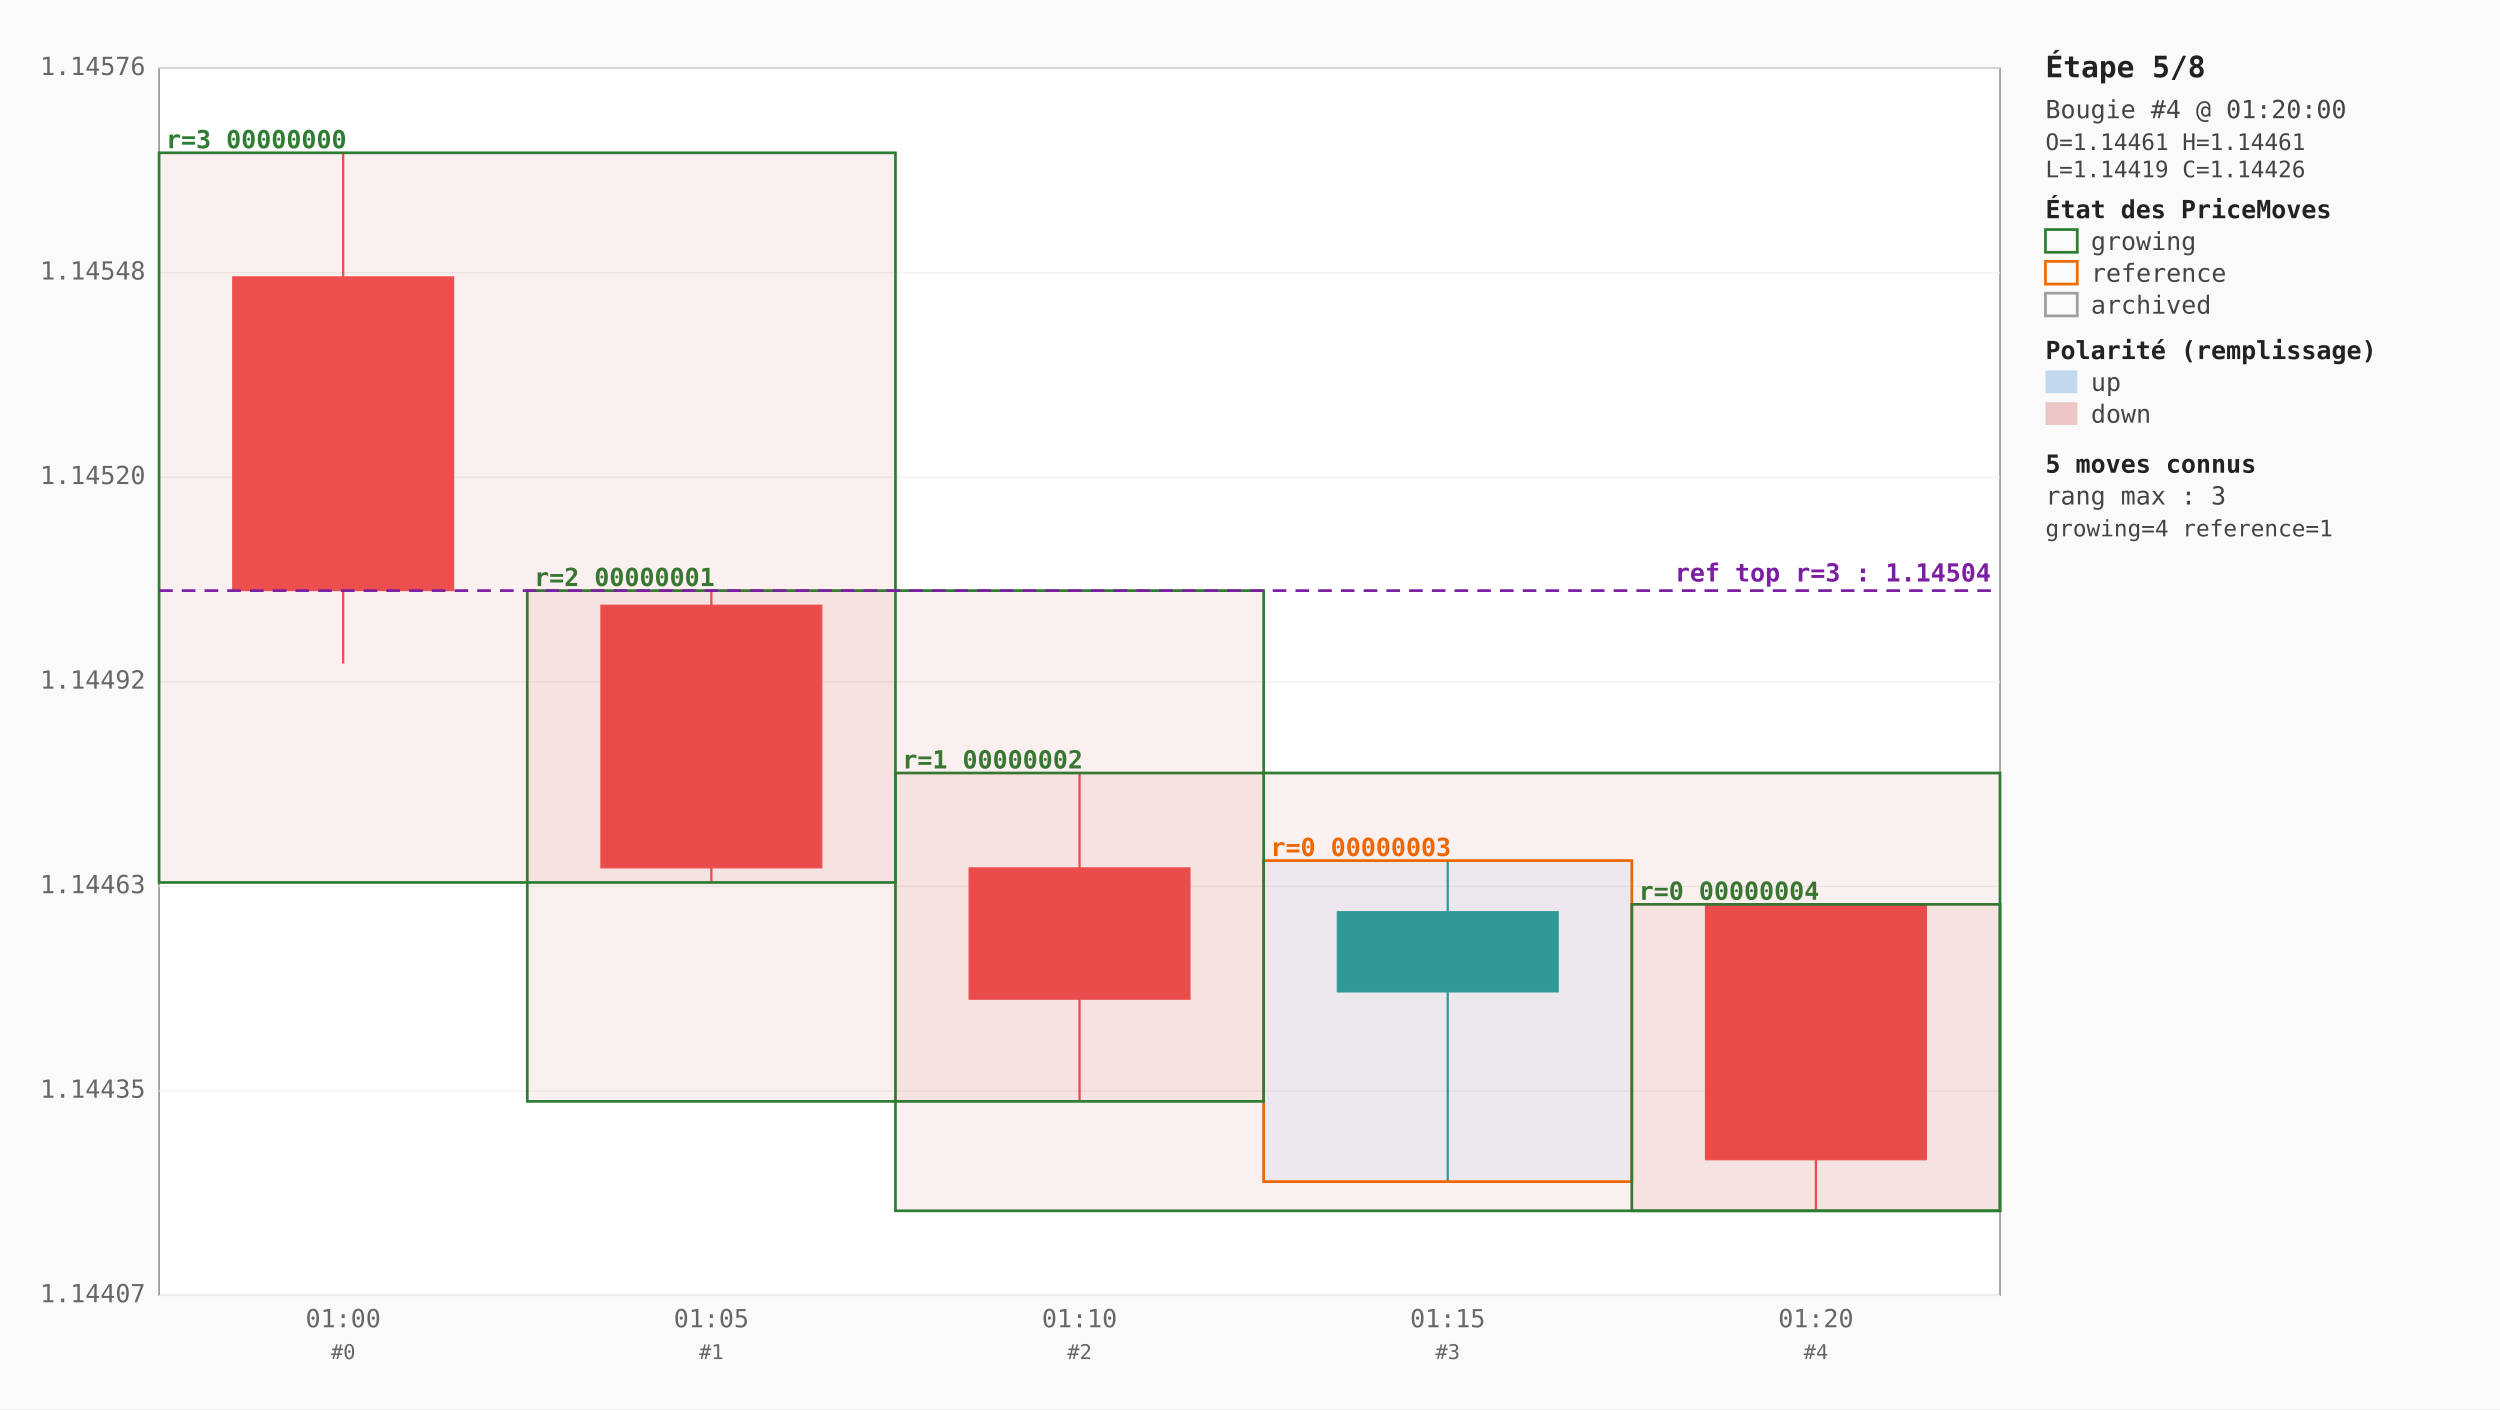
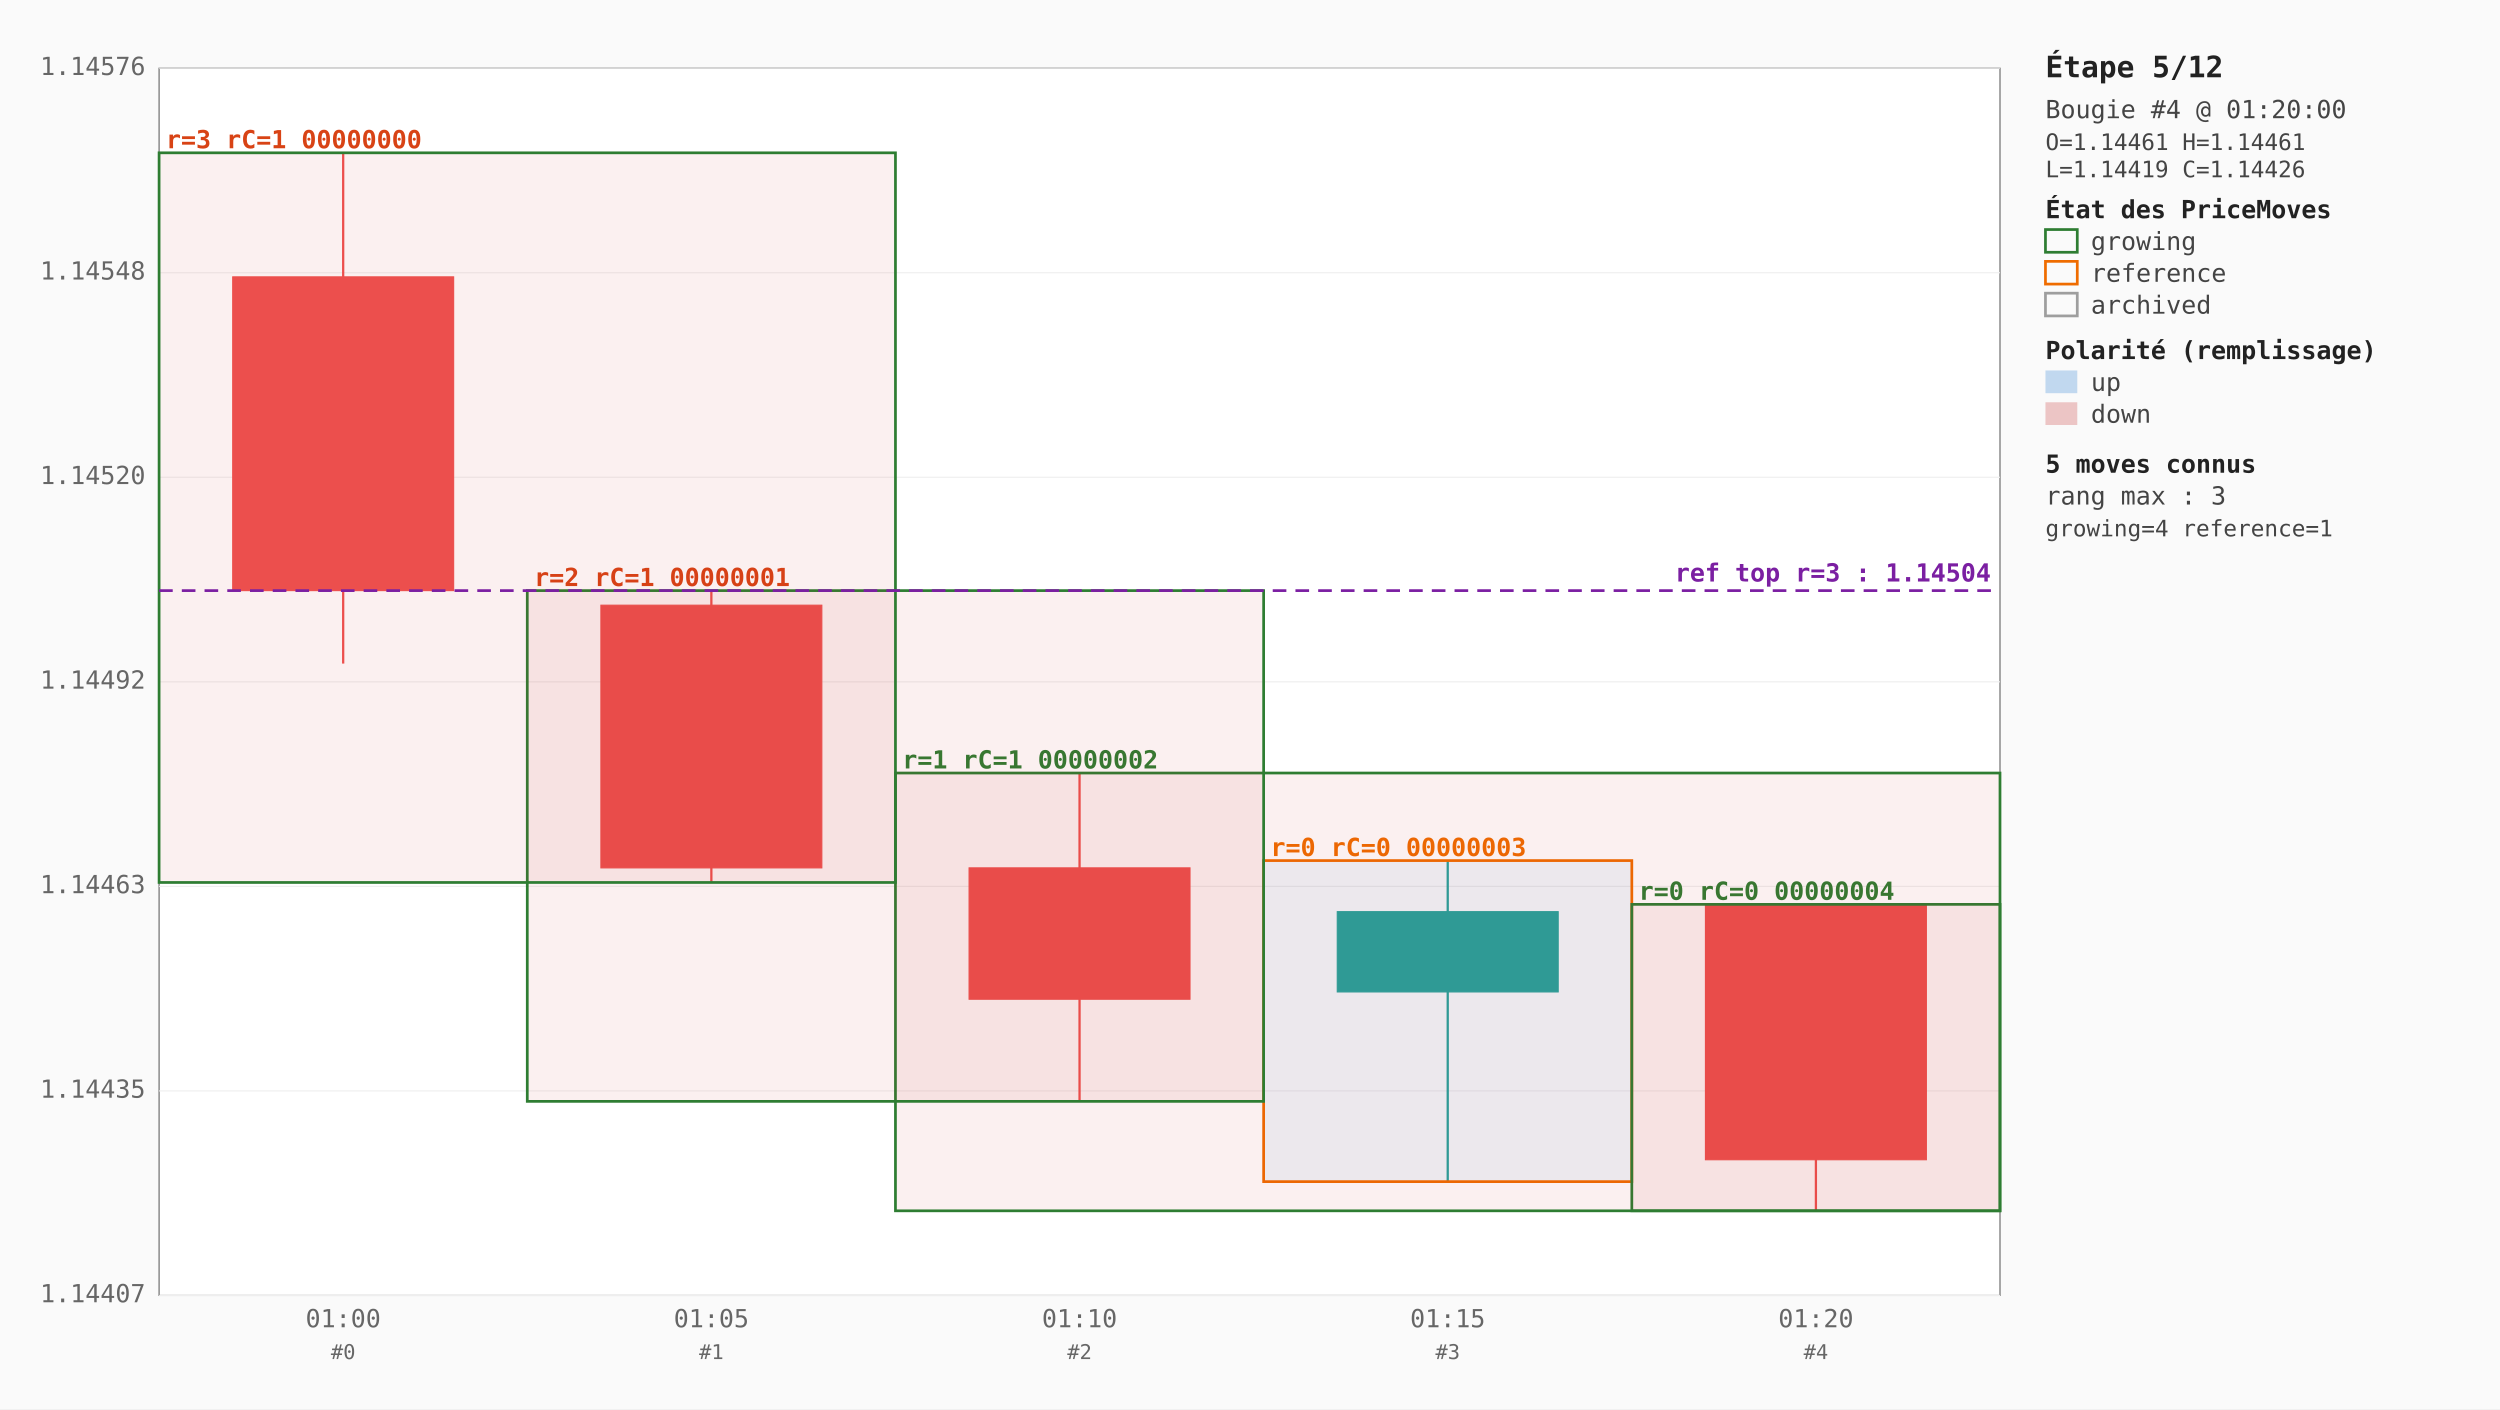
<svg xmlns="http://www.w3.org/2000/svg" width="1100" height="620" viewBox="0 0 1100 620" font-family="ui-monospace, SFMono-Regular, Menlo, monospace" font-size="11">
  <rect x="0" y="0" width="1100" height="620" fill="#fafafa" />
  <rect x="70" y="30" width="810" height="540" fill="white" stroke="#666" stroke-width="0.5" />
  <line x1="70" y1="570" x2="880" y2="570" stroke="#eee" stroke-width="0.5" />
  <text x="64" y="573" text-anchor="end" fill="#666">1.14407</text>
  <line x1="70" y1="480" x2="880" y2="480" stroke="#eee" stroke-width="0.5" />
  <text x="64" y="483" text-anchor="end" fill="#666">1.14435</text>
  <line x1="70" y1="390" x2="880" y2="390" stroke="#eee" stroke-width="0.5" />
  <text x="64" y="393" text-anchor="end" fill="#666">1.14463</text>
  <line x1="70" y1="300" x2="880" y2="300" stroke="#eee" stroke-width="0.5" />
  <text x="64" y="303" text-anchor="end" fill="#666">1.14492</text>
  <line x1="70" y1="210" x2="880" y2="210" stroke="#eee" stroke-width="0.5" />
  <text x="64" y="213" text-anchor="end" fill="#666">1.14520</text>
  <line x1="70" y1="120" x2="880" y2="120" stroke="#eee" stroke-width="0.5" />
  <text x="64" y="123" text-anchor="end" fill="#666">1.14548</text>
  <line x1="70" y1="30" x2="880" y2="30" stroke="#eee" stroke-width="0.5" />
  <text x="64" y="33" text-anchor="end" fill="#666">1.14576</text>
  <text x="151" y="584" text-anchor="middle" fill="#666">01:00</text>
  <text x="151" y="598" text-anchor="middle" fill="#666" font-size="9">#0</text>
  <text x="313" y="584" text-anchor="middle" fill="#666">01:05</text>
  <text x="313" y="598" text-anchor="middle" fill="#666" font-size="9">#1</text>
  <text x="475" y="584" text-anchor="middle" fill="#666">01:10</text>
  <text x="475" y="598" text-anchor="middle" fill="#666" font-size="9">#2</text>
  <text x="637" y="584" text-anchor="middle" fill="#666">01:15</text>
  <text x="637" y="598" text-anchor="middle" fill="#666" font-size="9">#3</text>
  <text x="799" y="584" text-anchor="middle" fill="#666">01:20</text>
  <text x="799" y="598" text-anchor="middle" fill="#666" font-size="9">#4</text>
  <line x1="151" y1="67.241" x2="151" y2="291.974" stroke="#ef5350" stroke-width="1" />
  <rect x="102.4" y="121.819" width="97.2" height="138.05" fill="#ef5350" stroke="#ef5350" stroke-width="0.5" />
  <line x1="313" y1="259.869" x2="313" y2="388.288" stroke="#ef5350" stroke-width="1" />
  <rect x="264.4" y="266.29" width="97.2" height="115.577" fill="#ef5350" stroke="#ef5350" stroke-width="0.5" />
  <line x1="475" y1="340.131" x2="475" y2="484.602" stroke="#ef5350" stroke-width="1" />
  <rect x="426.4" y="381.867" width="97.2" height="57.788" fill="#ef5350" stroke="#ef5350" stroke-width="0.5" />
  <line x1="637" y1="378.656" x2="637" y2="519.917" stroke="#26a69a" stroke-width="1" />
  <rect x="588.4" y="401.13" width="97.2" height="35.315" fill="#26a69a" stroke="#26a69a" stroke-width="0.5" />
  <line x1="799" y1="397.919" x2="799" y2="532.759" stroke="#ef5350" stroke-width="1" />
  <rect x="750.4" y="397.919" width="97.2" height="112.366" fill="#ef5350" stroke="#ef5350" stroke-width="0.5" />
  <rect x="556" y="378.656" width="162" height="141.26" fill="#1976d2" fill-opacity="0.07" stroke="#ef6c00" stroke-width="1.2" stroke-dasharray="none" />
-   <text x="559" y="376.656" fill="#ef6c00" font-weight="600">r=0 00000003</text>
+   <text x="559" y="376.656" fill="#ef6c00" font-weight="600">r=0 rC=0 00000003</text>
  <rect x="718" y="397.919" width="162" height="134.839" fill="#c62828" fill-opacity="0.07" stroke="#2e7d32" stroke-width="1.2" stroke-dasharray="none" />
-   <text x="721" y="395.919" fill="#2e7d32" font-weight="600">r=0 00000004</text>
+   <text x="721" y="395.919" fill="#2e7d32" font-weight="600">r=0 rC=0 00000004</text>
  <rect x="394" y="340.131" width="486" height="192.628" fill="#c62828" fill-opacity="0.07" stroke="#2e7d32" stroke-width="1.2" stroke-dasharray="none" />
-   <text x="397" y="338.131" fill="#2e7d32" font-weight="600">r=1 00000002</text>
+   <text x="397" y="338.131" fill="#2e7d32" font-weight="600">r=1 rC=1 00000002</text>
  <rect x="232" y="259.869" width="324" height="224.732" fill="#c62828" fill-opacity="0.07" stroke="#2e7d32" stroke-width="1.2" stroke-dasharray="none" />
-   <text x="235" y="257.869" fill="#2e7d32" font-weight="600">r=2 00000001</text>
+   <text x="235" y="257.869" fill="#d84315" font-weight="600">r=2 rC=1 00000001</text>
  <rect x="70" y="67.241" width="324" height="321.046" fill="#c62828" fill-opacity="0.07" stroke="#2e7d32" stroke-width="1.2" stroke-dasharray="none" />
-   <text x="73" y="65.241" fill="#2e7d32" font-weight="600">r=3 00000000</text>
+   <text x="73" y="65.241" fill="#d84315" font-weight="600">r=3 rC=1 00000000</text>
  <line x1="70" y1="259.869" x2="880" y2="259.869" stroke="#7b1fa2" stroke-width="1.2" stroke-dasharray="6 4" />
  <text x="876" y="255.869" text-anchor="end" fill="#7b1fa2" font-weight="600">ref top r=3 : 1.14504</text>
-   <text x="900" y="34" font-size="13" font-weight="700" fill="#222">Étape 5/8</text>
+   <text x="900" y="34" font-size="13" font-weight="700" fill="#222">Étape 5/12</text>
  <text x="900" y="52" fill="#444">Bougie #4 @ 01:20:00</text>
  <text x="900" y="66" fill="#444" font-size="10">O=1.14461 H=1.14461</text>
  <text x="900" y="78" fill="#444" font-size="10">L=1.14419 C=1.14426</text>
  <text x="900" y="96" font-weight="600" fill="#222">État des PriceMoves</text>
  <rect x="900" y="101" width="14" height="10" fill="none" stroke="#2e7d32" stroke-width="1.2" />
  <text x="920" y="110" fill="#444">growing</text>
  <rect x="900" y="115" width="14" height="10" fill="none" stroke="#ef6c00" stroke-width="1.2" />
  <text x="920" y="124" fill="#444">reference</text>
  <rect x="900" y="129" width="14" height="10" fill="none" stroke="#9e9e9e" stroke-width="1.2" />
  <text x="920" y="138" fill="#444">archived</text>
  <text x="900" y="158" font-weight="600" fill="#222">Polarité (remplissage)</text>
  <rect x="900" y="163" width="14" height="10" fill="#1976d2" fill-opacity="0.25" />
  <text x="920" y="172" fill="#444">up</text>
  <rect x="900" y="177" width="14" height="10" fill="#c62828" fill-opacity="0.25" />
  <text x="920" y="186" fill="#444">down</text>
  <text x="900" y="208" font-weight="600" fill="#222">5 moves connus</text>
  <text x="900" y="222" fill="#444">rang max : 3</text>
  <text x="900" y="236" fill="#444" font-size="10">growing=4 reference=1</text>
</svg>
